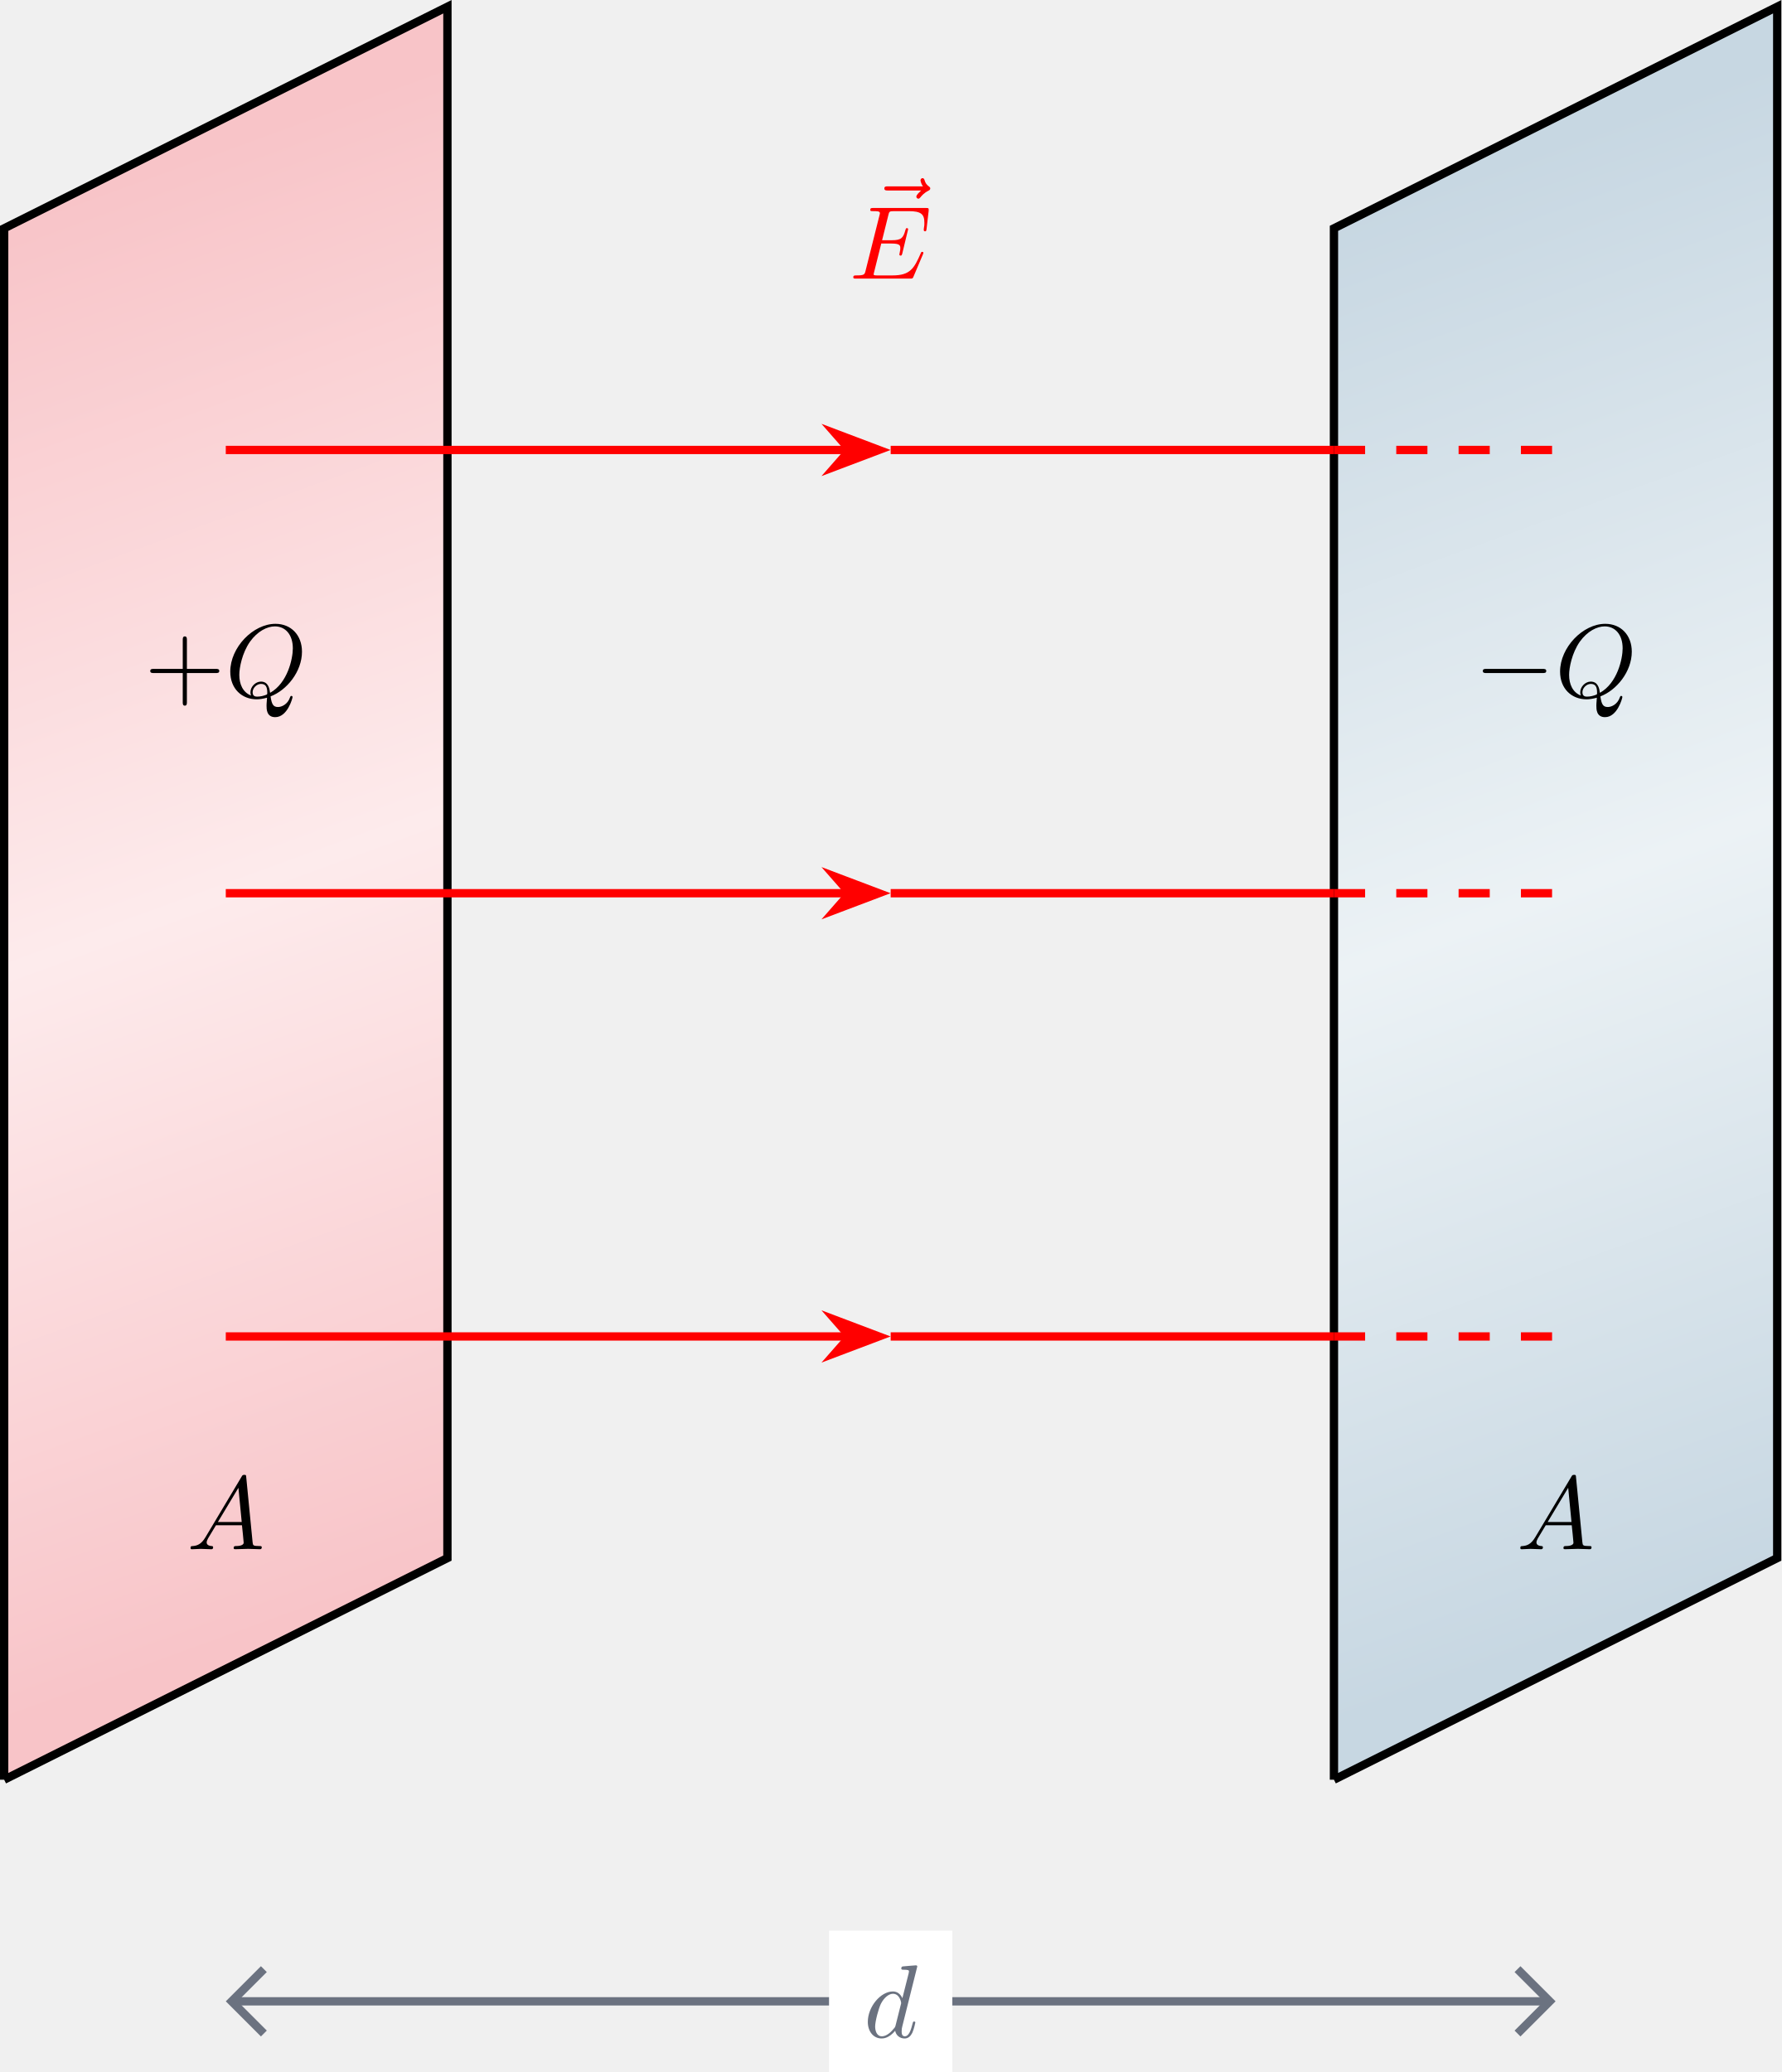
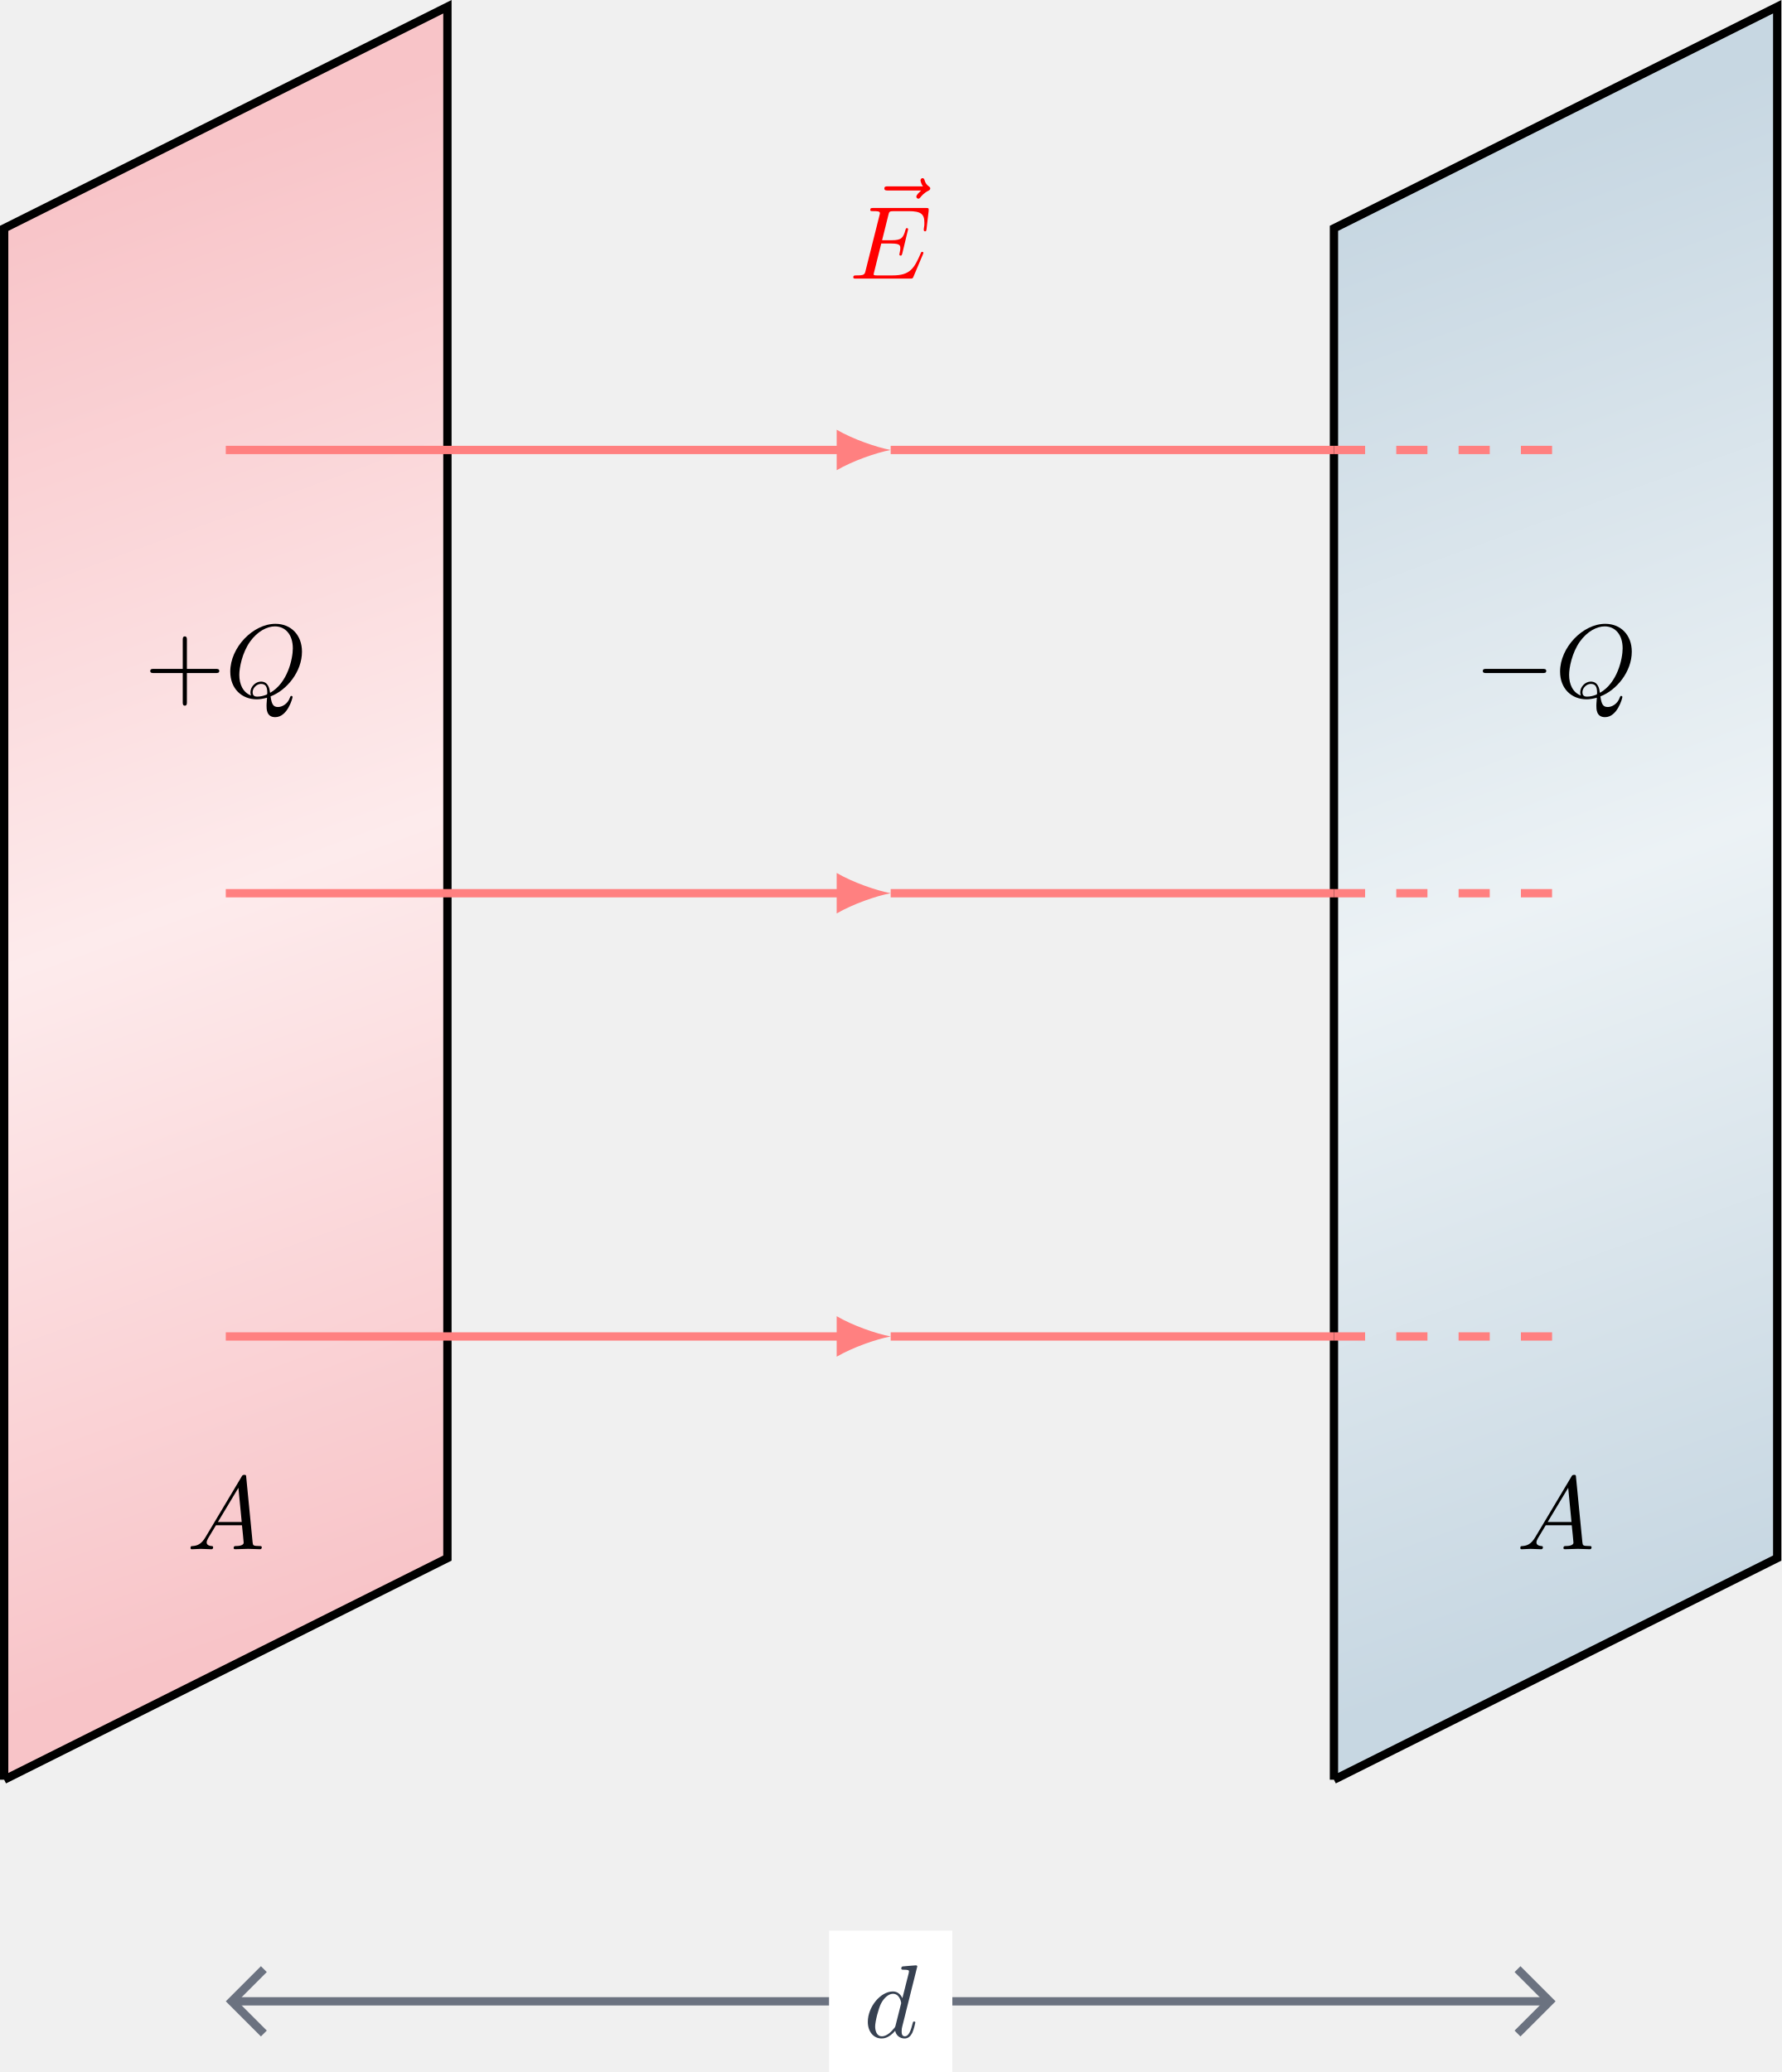
<svg xmlns="http://www.w3.org/2000/svg" version="1.1" id="svg1" width="227.837" height="265.021" viewBox="0 0 227.837 265.021">
  <defs id="defs1">
    <linearGradient x1="0" y1="0" x2="0" y2="100.001" gradientUnits="userSpaceOnUse" id="linearGradient5">
      <stop style="stop-opacity:1;stop-color:#f8c4c8" offset="0" id="stop1" />
      <stop style="stop-opacity:1;stop-color:#f8c4c8" offset="0.25" id="stop2" />
      <stop style="stop-opacity:1;stop-color:#fdebec" offset="0.5" id="stop3" />
      <stop style="stop-opacity:1;stop-color:#f8c4c8" offset="0.75" id="stop4" />
      <stop style="stop-opacity:1;stop-color:#f8c4c8" offset="1" id="stop5" />
    </linearGradient>
    <clipPath clipPathUnits="userSpaceOnUse" id="clipPath6">
      <path d="m 13.811,240.587 56.694,-28.347 V 13.812 l -56.694,28.347 V 240.587" id="path6" />
    </clipPath>
    <linearGradient x1="0" y1="0" x2="0" y2="100.001" gradientUnits="userSpaceOnUse" id="linearGradient11">
      <stop style="stop-opacity:1;stop-color:#c7d7e2" offset="0" id="stop7" />
      <stop style="stop-opacity:1;stop-color:#c7d7e2" offset="0.25" id="stop8" />
      <stop style="stop-opacity:1;stop-color:#ecf2f5" offset="0.5" id="stop9" />
      <stop style="stop-opacity:1;stop-color:#c7d7e2" offset="0.75" id="stop10" />
      <stop style="stop-opacity:1;stop-color:#c7d7e2" offset="1" id="stop11" />
    </linearGradient>
    <clipPath clipPathUnits="userSpaceOnUse" id="clipPath12">
      <path d="m 183.891,240.587 56.694,-28.347 V 13.812 L 183.891,42.159 V 240.587" id="path12" />
    </clipPath>
  </defs>
  <g id="g1" transform="translate(-13.27926,-12.95247)">
    <path id="path1" d="m 5.343,-5.931 c -0.129,0.129 -0.457,0.41 -0.457,0.586 0,0.105 0.094,0.199 0.199,0.199 0.082,0 0.129,-0.07 0.188,-0.129 0.117,-0.141 0.34,-0.422 0.785,-0.645 0.07,-0.035 0.164,-0.094 0.164,-0.211 0,-0.094 -0.07,-0.152 -0.141,-0.199 -0.211,-0.152 -0.328,-0.328 -0.398,-0.562 -0.023,-0.094 -0.07,-0.223 -0.199,-0.223 -0.141,0 -0.199,0.129 -0.199,0.211 0,0.047 0.07,0.363 0.234,0.574 H 2.156 c -0.164,0 -0.34,0 -0.34,0.199 0,0.199 0.176,0.199 0.34,0.199 z m 0.173,6.129 c 0.023,-0.047 0.047,-0.117 0.047,-0.141 0,-0.012 0,-0.105 -0.117,-0.105 -0.094,0 -0.105,0.059 -0.129,0.117 C 4.672,1.546 4.297,2.214 2.598,2.214 h -1.453 c -0.141,0 -0.164,0 -0.223,-0.012 -0.105,-0.012 -0.129,-0.023 -0.129,-0.105 0,-0.023 0,-0.047 0.047,-0.223 L 1.52,-0.845 h 0.984 c 0.844,0 0.844,0.211 0.844,0.457 0,0.07 0,0.188 -0.07,0.48 -0.012,0.059 -0.023,0.082 -0.023,0.117 0,0.047 0.035,0.105 0.129,0.105 0.082,0 0.105,-0.047 0.152,-0.199 l 0.562,-2.332 c 0,-0.059 -0.047,-0.105 -0.117,-0.105 -0.094,0 -0.105,0.059 -0.141,0.176 -0.211,0.762 -0.387,0.984 -1.301,0.984 h -0.938 l 0.598,-2.402 c 0.082,-0.34 0.094,-0.387 0.539,-0.387 h 1.406 c 1.207,0 1.512,0.293 1.512,1.113 0,0.234 0,0.258 -0.047,0.527 0,0.059 -0.012,0.129 -0.012,0.176 0,0.047 0.035,0.117 0.129,0.117 0.105,0 0.117,-0.059 0.141,-0.246 L 6.067,-3.985 C 6.09,-4.255 6.044,-4.255 5.797,-4.255 H 0.758 c -0.199,0 -0.293,0 -0.293,0.199 0,0.105 0.094,0.105 0.281,0.105 0.363,0 0.645,0 0.645,0.188 0,0.035 0,0.059 -0.047,0.234 L 0.02,1.745 c -0.094,0.387 -0.117,0.469 -0.902,0.469 -0.164,0 -0.281,0 -0.281,0.188 0,0.117 0.094,0.117 0.281,0.117 H 4.286 c 0.234,0 0.246,-0.012 0.316,-0.164 z m 0,0" style="fill:#ff0000;fill-opacity:1;fill-rule:nonzero;stroke:none" aria-label="⃗&#10;E" transform="matrix(1.333333,0,0,1.333333,123.9653,45.228)" />
    <g id="g5" clip-path="url(#clipPath6)">
      <path d="M 0,0 H 100 V 100 H 0 Z" transform="matrix(1.913167,-0.6963503,-1.237373,-3.399584,8.367726,331.9962)" style="fill:url(#linearGradient5);stroke:none" id="path5" />
    </g>
    <path id="path7" d="m -212.601,0 42.52,21.26 v 148.821 l -42.52,-21.26 V 0" style="fill:none;stroke:#000000;stroke-width:0.797;stroke-linecap:butt;stroke-linejoin:miter;stroke-miterlimit:10;stroke-dasharray:none;stroke-opacity:1" transform="matrix(1.333333,0,0,-1.333333,297.2787,240.5867)" />
    <g id="g11" clip-path="url(#clipPath12)">
      <path d="M 0,0 H 100 V 100 H 0 Z" transform="matrix(1.913167,-0.6963503,-1.237373,-3.399584,178.4486,331.9962)" style="fill:url(#linearGradient11);stroke:none" id="path11" />
    </g>
    <path id="path13" d="M -85.04,0 -42.52,21.26 V 170.081 L -85.04,148.821 V 0" style="fill:none;stroke:#000000;stroke-width:0.797;stroke-linecap:butt;stroke-linejoin:miter;stroke-miterlimit:10;stroke-dasharray:none;stroke-opacity:1" transform="matrix(1.333333,0,0,-1.333333,297.2787,240.5867)" />
-     <path id="path14" d="m -191.341,42.52 h 59.67" style="fill:none;stroke:#ff0000;stroke-width:0.797;stroke-linecap:butt;stroke-linejoin:miter;stroke-miterlimit:10;stroke-dasharray:none;stroke-opacity:1" transform="matrix(1.333333,0,0,-1.333333,297.2787,240.5867)" />
-     <path id="path15" d="M 5.44,0 1.287,1.571 2.664,0 1.287,-1.571 Z" style="fill:#ff0000;fill-opacity:1;fill-rule:nonzero;stroke:#ff0000;stroke-width:0.797;stroke-linecap:butt;stroke-linejoin:miter;stroke-miterlimit:10;stroke-dasharray:none;stroke-opacity:1" transform="matrix(1.333333,0,0,-1.333333,118.4306,183.8931)" />
-     <path id="path16" d="m -191.341,85.04 h 59.67" style="fill:none;stroke:#ff0000;stroke-width:0.797;stroke-linecap:butt;stroke-linejoin:miter;stroke-miterlimit:10;stroke-dasharray:none;stroke-opacity:1" transform="matrix(1.333333,0,0,-1.333333,297.2787,240.5867)" />
-     <path id="path17" d="M 5.44,0 1.287,1.571 2.664,0 1.287,-1.571 Z" style="fill:#ff0000;fill-opacity:1;fill-rule:nonzero;stroke:#ff0000;stroke-width:0.797;stroke-linecap:butt;stroke-linejoin:miter;stroke-miterlimit:10;stroke-dasharray:none;stroke-opacity:1" transform="matrix(1.333333,0,0,-1.333333,118.4306,127.1994)" />
-     <path id="path18" d="m -191.341,127.561 h 59.67" style="fill:none;stroke:#ff0000;stroke-width:0.797;stroke-linecap:butt;stroke-linejoin:miter;stroke-miterlimit:10;stroke-dasharray:none;stroke-opacity:1" transform="matrix(1.333333,0,0,-1.333333,297.2787,240.5867)" />
-     <path id="path19" d="M 5.44,0 1.287,1.571 2.664,0 1.287,-1.571 Z" style="fill:#ff0000;fill-opacity:1;fill-rule:nonzero;stroke:#ff0000;stroke-width:0.797;stroke-linecap:butt;stroke-linejoin:miter;stroke-miterlimit:10;stroke-dasharray:none;stroke-opacity:1" transform="matrix(1.333333,0,0,-1.333333,118.4306,70.50584)" />
-     <path id="path20" d="m -127.561,42.52 h 42.52" style="fill:none;stroke:#ff0000;stroke-width:0.797;stroke-linecap:butt;stroke-linejoin:miter;stroke-miterlimit:10;stroke-dasharray:none;stroke-opacity:1" transform="matrix(1.333333,0,0,-1.333333,297.2787,240.5867)" />
-     <path id="path21" d="m -127.561,85.04 h 42.52" style="fill:none;stroke:#ff0000;stroke-width:0.797;stroke-linecap:butt;stroke-linejoin:miter;stroke-miterlimit:10;stroke-dasharray:none;stroke-opacity:1" transform="matrix(1.333333,0,0,-1.333333,297.2787,240.5867)" />
-     <path id="path22" d="m -127.561,127.561 h 42.52" style="fill:none;stroke:#ff0000;stroke-width:0.797;stroke-linecap:butt;stroke-linejoin:miter;stroke-miterlimit:10;stroke-dasharray:none;stroke-opacity:1" transform="matrix(1.333333,0,0,-1.333333,297.2787,240.5867)" />
-     <path id="path23" d="M -85.04,42.52 H -63.78" style="fill:none;stroke:#ff0000;stroke-width:0.797;stroke-linecap:butt;stroke-linejoin:miter;stroke-miterlimit:10;stroke-dasharray:2.989, 2.989;stroke-dashoffset:0;stroke-opacity:1" transform="matrix(1.333333,0,0,-1.333333,297.2787,240.5867)" />
-     <path id="path24" d="M -85.04,85.04 H -63.78" style="fill:none;stroke:#ff0000;stroke-width:0.797;stroke-linecap:butt;stroke-linejoin:miter;stroke-miterlimit:10;stroke-dasharray:2.989, 2.989;stroke-dashoffset:0;stroke-opacity:1" transform="matrix(1.333333,0,0,-1.333333,297.2787,240.5867)" />
-     <path id="path25" d="M -85.04,127.561 H -63.78" style="fill:none;stroke:#ff0000;stroke-width:0.797;stroke-linecap:butt;stroke-linejoin:miter;stroke-miterlimit:10;stroke-dasharray:2.989, 2.989;stroke-dashoffset:0;stroke-opacity:1" transform="matrix(1.333333,0,0,-1.333333,297.2787,240.5867)" />
+     <path id="path14" d="m -191.341,42.52 h 59.118" style="fill:none;stroke:#ff8080;stroke-width:0.797;stroke-linecap:butt;stroke-linejoin:miter;stroke-miterlimit:10;stroke-dasharray:none;stroke-opacity:1" transform="matrix(1.333333,0,0,-1.333333,297.2787,240.5867)" />
+     <path id="path15" d="M 4.662,0 C 3.281,0.259 1.036,1.036 -0.518,1.943 V -1.943 C 1.036,-1.036 3.281,-0.259 4.662,0" style="fill:#ff8080;fill-opacity:1;fill-rule:nonzero;stroke:none" transform="matrix(1.333333,0,0,-1.333333,120.9812,183.8931)" />
+     <path id="path16" d="m -191.341,85.04 h 59.118" style="fill:none;stroke:#ff8080;stroke-width:0.797;stroke-linecap:butt;stroke-linejoin:miter;stroke-miterlimit:10;stroke-dasharray:none;stroke-opacity:1" transform="matrix(1.333333,0,0,-1.333333,297.2787,240.5867)" />
+     <path id="path17" d="M 4.662,0 C 3.281,0.259 1.036,1.036 -0.518,1.943 V -1.943 C 1.036,-1.036 3.281,-0.259 4.662,0" style="fill:#ff8080;fill-opacity:1;fill-rule:nonzero;stroke:none" transform="matrix(1.333333,0,0,-1.333333,120.9812,127.1994)" />
+     <path id="path18" d="m -191.341,127.561 h 59.118" style="fill:none;stroke:#ff8080;stroke-width:0.797;stroke-linecap:butt;stroke-linejoin:miter;stroke-miterlimit:10;stroke-dasharray:none;stroke-opacity:1" transform="matrix(1.333333,0,0,-1.333333,297.2787,240.5867)" />
+     <path id="path19" d="M 4.662,0 C 3.281,0.259 1.036,1.036 -0.518,1.943 V -1.943 C 1.036,-1.036 3.281,-0.259 4.662,0" style="fill:#ff8080;fill-opacity:1;fill-rule:nonzero;stroke:none" transform="matrix(1.333333,0,0,-1.333333,120.9812,70.50584)" />
+     <path id="path20" d="m -127.561,42.52 h 42.52" style="fill:none;stroke:#ff8080;stroke-width:0.797;stroke-linecap:butt;stroke-linejoin:miter;stroke-miterlimit:10;stroke-dasharray:none;stroke-opacity:1" transform="matrix(1.333333,0,0,-1.333333,297.2787,240.5867)" />
+     <path id="path21" d="m -127.561,85.04 h 42.52" style="fill:none;stroke:#ff8080;stroke-width:0.797;stroke-linecap:butt;stroke-linejoin:miter;stroke-miterlimit:10;stroke-dasharray:none;stroke-opacity:1" transform="matrix(1.333333,0,0,-1.333333,297.2787,240.5867)" />
+     <path id="path22" d="m -127.561,127.561 h 42.52" style="fill:none;stroke:#ff8080;stroke-width:0.797;stroke-linecap:butt;stroke-linejoin:miter;stroke-miterlimit:10;stroke-dasharray:none;stroke-opacity:1" transform="matrix(1.333333,0,0,-1.333333,297.2787,240.5867)" />
+     <path id="path23" d="M -85.04,42.52 H -63.78" style="fill:none;stroke:#ff8080;stroke-width:0.797;stroke-linecap:butt;stroke-linejoin:miter;stroke-miterlimit:10;stroke-dasharray:2.989, 2.989;stroke-dashoffset:0;stroke-opacity:1" transform="matrix(1.333333,0,0,-1.333333,297.2787,240.5867)" />
+     <path id="path24" d="M -85.04,85.04 H -63.78" style="fill:none;stroke:#ff8080;stroke-width:0.797;stroke-linecap:butt;stroke-linejoin:miter;stroke-miterlimit:10;stroke-dasharray:2.989, 2.989;stroke-dashoffset:0;stroke-opacity:1" transform="matrix(1.333333,0,0,-1.333333,297.2787,240.5867)" />
+     <path id="path25" d="M -85.04,127.561 H -63.78" style="fill:none;stroke:#ff8080;stroke-width:0.797;stroke-linecap:butt;stroke-linejoin:miter;stroke-miterlimit:10;stroke-dasharray:2.989, 2.989;stroke-dashoffset:0;stroke-opacity:1" transform="matrix(1.333333,0,0,-1.333333,297.2787,240.5867)" />
    <path id="path26" d="M -190.379,-21.26 H -64.742" style="fill:none;stroke:#6b7280;stroke-width:0.797;stroke-linecap:butt;stroke-linejoin:miter;stroke-miterlimit:10;stroke-dasharray:none;stroke-opacity:1" transform="matrix(1.333333,0,0,-1.333333,297.2787,240.5867)" />
    <path id="path27" d="M 0,3.088 3.088,0 0,-3.088" style="fill:none;stroke:#6b7280;stroke-width:0.797;stroke-linecap:butt;stroke-linejoin:miter;stroke-miterlimit:10;stroke-dasharray:none;stroke-opacity:1" transform="matrix(-1.333333,0,0,1.333333,47.0268,268.9334)" />
    <path id="path28" d="M 0,3.088 3.088,0 0,-3.088" style="fill:none;stroke:#6b7280;stroke-width:0.797;stroke-linecap:butt;stroke-linejoin:miter;stroke-miterlimit:10;stroke-dasharray:none;stroke-opacity:1" transform="matrix(1.333333,0,0,-1.333333,207.3689,268.9334)" />
    <path id="path29" d="m -133.474,-28.04 h 11.827 v 13.56 h -11.827 z" style="fill:#ffffff;fill-opacity:1;fill-rule:nonzero;stroke:none" transform="matrix(1.333333,0,0,-1.333333,297.2787,240.5867)" />
-     <path id="path30" d="m 5.143,-6.807 c 0,0 0,-0.105 -0.129,-0.105 -0.152,0 -1.102,0.094 -1.266,0.105 -0.082,0.012 -0.141,0.07 -0.141,0.199 0,0.117 0.082,0.117 0.234,0.117 0.48,0 0.504,0.07 0.504,0.164 L 4.311,-6.128 3.713,-3.761 c -0.176,-0.375 -0.469,-0.645 -0.914,-0.645 -1.172,0 -2.402,1.465 -2.402,2.918 0,0.938 0.551,1.594 1.324,1.594 0.199,0 0.703,-0.035 1.301,-0.738 C 3.092,-0.222 3.444,0.107 3.924,0.107 c 0.352,0 0.574,-0.223 0.738,-0.539 0.164,-0.363 0.293,-0.973 0.293,-0.996 0,-0.094 -0.082,-0.094 -0.117,-0.094 -0.094,0 -0.105,0.035 -0.141,0.176 -0.164,0.645 -0.352,1.242 -0.75,1.242 -0.27,0 -0.305,-0.258 -0.305,-0.457 0,-0.246 0.023,-0.316 0.059,-0.48 z m -2.074,5.625 c -0.047,0.176 -0.047,0.199 -0.199,0.363 -0.445,0.551 -0.844,0.715 -1.125,0.715 -0.504,0 -0.645,-0.551 -0.645,-0.938 0,-0.504 0.328,-1.723 0.551,-2.18 0.305,-0.598 0.762,-0.961 1.16,-0.961 0.645,0 0.785,0.82 0.785,0.879 0,0.059 -0.023,0.117 -0.035,0.164 z m 0,0" style="fill:#6b7280;fill-opacity:1;fill-rule:nonzero;stroke:none" aria-label="d" transform="matrix(1.333333,0,0,1.333333,123.744,273.5453)" />
+     <path id="path30" d="m 5.143,-6.807 c 0,0 0,-0.105 -0.129,-0.105 -0.152,0 -1.102,0.094 -1.266,0.105 -0.082,0.012 -0.141,0.07 -0.141,0.199 0,0.117 0.082,0.117 0.234,0.117 0.48,0 0.504,0.07 0.504,0.164 L 4.311,-6.128 3.713,-3.761 c -0.176,-0.375 -0.469,-0.645 -0.914,-0.645 -1.172,0 -2.402,1.465 -2.402,2.918 0,0.938 0.551,1.594 1.324,1.594 0.199,0 0.703,-0.035 1.301,-0.738 C 3.092,-0.222 3.444,0.107 3.924,0.107 c 0.352,0 0.574,-0.223 0.738,-0.539 0.164,-0.363 0.293,-0.973 0.293,-0.996 0,-0.094 -0.082,-0.094 -0.117,-0.094 -0.094,0 -0.105,0.035 -0.141,0.176 -0.164,0.645 -0.352,1.242 -0.75,1.242 -0.27,0 -0.305,-0.258 -0.305,-0.457 0,-0.246 0.023,-0.316 0.059,-0.48 z m -2.074,5.625 c -0.047,0.176 -0.047,0.199 -0.199,0.363 -0.445,0.551 -0.844,0.715 -1.125,0.715 -0.504,0 -0.645,-0.551 -0.645,-0.938 0,-0.504 0.328,-1.723 0.551,-2.18 0.305,-0.598 0.762,-0.961 1.16,-0.961 0.645,0 0.785,0.82 0.785,0.879 0,0.059 -0.023,0.117 -0.035,0.164 z m 0,0" style="fill:#374151;fill-opacity:1;fill-rule:nonzero;stroke:none" aria-label="d" transform="matrix(1.333333,0,0,1.333333,123.744,273.5453)" />
    <g id="g30" aria-label="+Q" transform="matrix(1.333333,0,0,1.333333,31.74533,102.1013)">
      <path id="path31" d="m 4.079,-2.297 h 2.777 c 0.141,0 0.328,0 0.328,-0.199 0,-0.199 -0.188,-0.199 -0.328,-0.199 H 4.079 v -2.789 c 0,-0.129 0,-0.328 -0.199,-0.328 -0.199,0 -0.199,0.199 -0.199,0.328 v 2.789 H 0.891 c -0.141,0 -0.328,0 -0.328,0.199 0,0.199 0.188,0.199 0.328,0.199 H 3.68 v 2.801 c 0,0.129 0,0.328 0.199,0.328 0.199,0 0.199,-0.199 0.199,-0.328 z m 0,0" style="fill:#000000;fill-opacity:1;fill-rule:nonzero;stroke:none" />
      <path id="path32" d="m 12.106,-0.058 c 1.547,-0.586 3.012,-2.367 3.012,-4.289 0,-1.594 -1.055,-2.672 -2.543,-2.672 -2.145,0 -4.336,2.262 -4.336,4.582 0,1.652 1.113,2.66 2.543,2.66 0.258,0 0.586,-0.047 0.984,-0.152 -0.047,0.621 -0.047,0.633 -0.047,0.762 0,0.328 0,1.102 0.832,1.102 1.184,0 1.664,-1.828 1.664,-1.934 0,-0.07 -0.07,-0.105 -0.117,-0.105 -0.07,0 -0.094,0.059 -0.117,0.117 -0.234,0.703 -0.82,0.949 -1.16,0.949 -0.457,0 -0.609,-0.258 -0.715,-1.02 z m -1.875,-0.082 C 9.446,-0.445 9.106,-1.23 9.106,-2.121 c 0,-0.691 0.27,-2.098 1.02,-3.176 0.727,-1.02 1.664,-1.477 2.391,-1.477 0.996,0 1.723,0.773 1.723,2.109 0,0.996 -0.504,3.328 -2.18,4.266 -0.047,-0.352 -0.152,-1.078 -0.879,-1.078 -0.527,0 -1.008,0.504 -1.008,1.02 0,0.199 0.059,0.305 0.059,0.316 z m 0.609,0.105 c -0.141,0 -0.457,0 -0.457,-0.422 0,-0.398 0.387,-0.797 0.797,-0.797 0.422,0 0.609,0.234 0.609,0.844 0,0.152 -0.012,0.164 -0.105,0.199 -0.258,0.105 -0.562,0.176 -0.844,0.176 z m 0,0" style="fill:#000000;fill-opacity:1;fill-rule:nonzero;stroke:none" />
    </g>
    <g id="g32" aria-label="−Q" transform="matrix(1.333333,0,0,1.333333,201.824,102.1013)">
      <path id="path33" d="m 6.563,-2.297 c 0.176,0 0.352,0 0.352,-0.199 0,-0.199 -0.176,-0.199 -0.352,-0.199 h -5.391 c -0.164,0 -0.34,0 -0.34,0.199 0,0.199 0.176,0.199 0.34,0.199 z m 0,0" style="fill:#000000;fill-opacity:1;fill-rule:nonzero;stroke:none" />
      <path id="path34" d="m 12.109,-0.058 c 1.547,-0.586 3.012,-2.367 3.012,-4.289 0,-1.594 -1.055,-2.672 -2.543,-2.672 -2.145,0 -4.336,2.262 -4.336,4.582 0,1.652 1.113,2.66 2.543,2.66 0.258,0 0.586,-0.047 0.984,-0.152 -0.047,0.621 -0.047,0.633 -0.047,0.762 0,0.328 0,1.102 0.832,1.102 1.184,0 1.664,-1.828 1.664,-1.934 0,-0.07 -0.07,-0.105 -0.117,-0.105 -0.07,0 -0.094,0.059 -0.117,0.117 -0.234,0.703 -0.82,0.949 -1.16,0.949 -0.457,0 -0.609,-0.258 -0.715,-1.02 z m -1.875,-0.082 C 9.448,-0.445 9.109,-1.23 9.109,-2.121 c 0,-0.691 0.27,-2.098 1.02,-3.176 0.727,-1.02 1.664,-1.477 2.391,-1.477 0.996,0 1.723,0.773 1.723,2.109 0,0.996 -0.504,3.328 -2.18,4.266 -0.047,-0.352 -0.152,-1.078 -0.879,-1.078 -0.527,0 -1.008,0.504 -1.008,1.02 0,0.199 0.059,0.305 0.059,0.316 z m 0.609,0.105 c -0.141,0 -0.457,0 -0.457,-0.422 0,-0.398 0.387,-0.797 0.797,-0.797 0.422,0 0.609,0.234 0.609,0.844 0,0.152 -0.012,0.164 -0.105,0.199 -0.258,0.105 -0.562,0.176 -0.844,0.176 z m 0,0" style="fill:#000000;fill-opacity:1;fill-rule:nonzero;stroke:none" />
    </g>
    <path id="path35" d="m 1.781,-1.148 c -0.398,0.668 -0.785,0.809 -1.219,0.844 -0.129,0 -0.211,0 -0.211,0.199 0,0.059 0.047,0.105 0.129,0.105 0.27,0 0.574,-0.035 0.855,-0.035 0.328,0 0.68,0.035 0.996,0.035 0.059,0 0.188,0 0.188,-0.188 0,-0.117 -0.094,-0.117 -0.164,-0.117 -0.223,-0.023 -0.457,-0.105 -0.457,-0.352 0,-0.117 0.059,-0.234 0.129,-0.375 l 0.762,-1.266 h 2.496 c 0.023,0.199 0.164,1.559 0.164,1.664 0,0.293 -0.516,0.328 -0.715,0.328 -0.141,0 -0.246,0 -0.246,0.199 0,0.105 0.129,0.105 0.141,0.105 0.41,0 0.844,-0.035 1.254,-0.035 0.246,0 0.867,0.035 1.125,0.035 0.059,0 0.176,0 0.176,-0.199 0,-0.105 -0.105,-0.105 -0.234,-0.105 -0.609,0 -0.609,-0.07 -0.645,-0.363 l -0.609,-6.223 c -0.012,-0.199 -0.012,-0.246 -0.188,-0.246 -0.164,0 -0.199,0.07 -0.258,0.176 z m 1.195,-1.465 1.969,-3.281 0.316,3.281 z m 0,0" style="fill:#000000;fill-opacity:1;fill-rule:nonzero;stroke:none" aria-label="A" transform="matrix(1.333333,0,0,1.333333,37.18,211.1093)" />
    <path id="path36" d="m 1.781,-1.148 c -0.398,0.668 -0.785,0.809 -1.219,0.844 -0.129,0 -0.211,0 -0.211,0.199 0,0.059 0.047,0.105 0.129,0.105 0.27,0 0.574,-0.035 0.855,-0.035 0.328,0 0.68,0.035 0.996,0.035 0.059,0 0.188,0 0.188,-0.188 0,-0.117 -0.094,-0.117 -0.164,-0.117 -0.223,-0.023 -0.457,-0.105 -0.457,-0.352 0,-0.117 0.059,-0.234 0.129,-0.375 l 0.762,-1.266 h 2.496 c 0.023,0.199 0.164,1.559 0.164,1.664 0,0.293 -0.516,0.328 -0.715,0.328 -0.141,0 -0.246,0 -0.246,0.199 0,0.105 0.129,0.105 0.141,0.105 0.41,0 0.844,-0.035 1.254,-0.035 0.246,0 0.867,0.035 1.125,0.035 0.059,0 0.176,0 0.176,-0.199 0,-0.105 -0.105,-0.105 -0.234,-0.105 -0.609,0 -0.609,-0.07 -0.645,-0.363 l -0.609,-6.223 c -0.012,-0.199 -0.012,-0.246 -0.188,-0.246 -0.164,0 -0.199,0.07 -0.258,0.176 z m 1.195,-1.465 1.969,-3.281 0.316,3.281 z m 0,0" style="fill:#000000;fill-opacity:1;fill-rule:nonzero;stroke:none" aria-label="A" transform="matrix(1.333333,0,0,1.333333,207.2587,211.1093)" />
  </g>
</svg>
